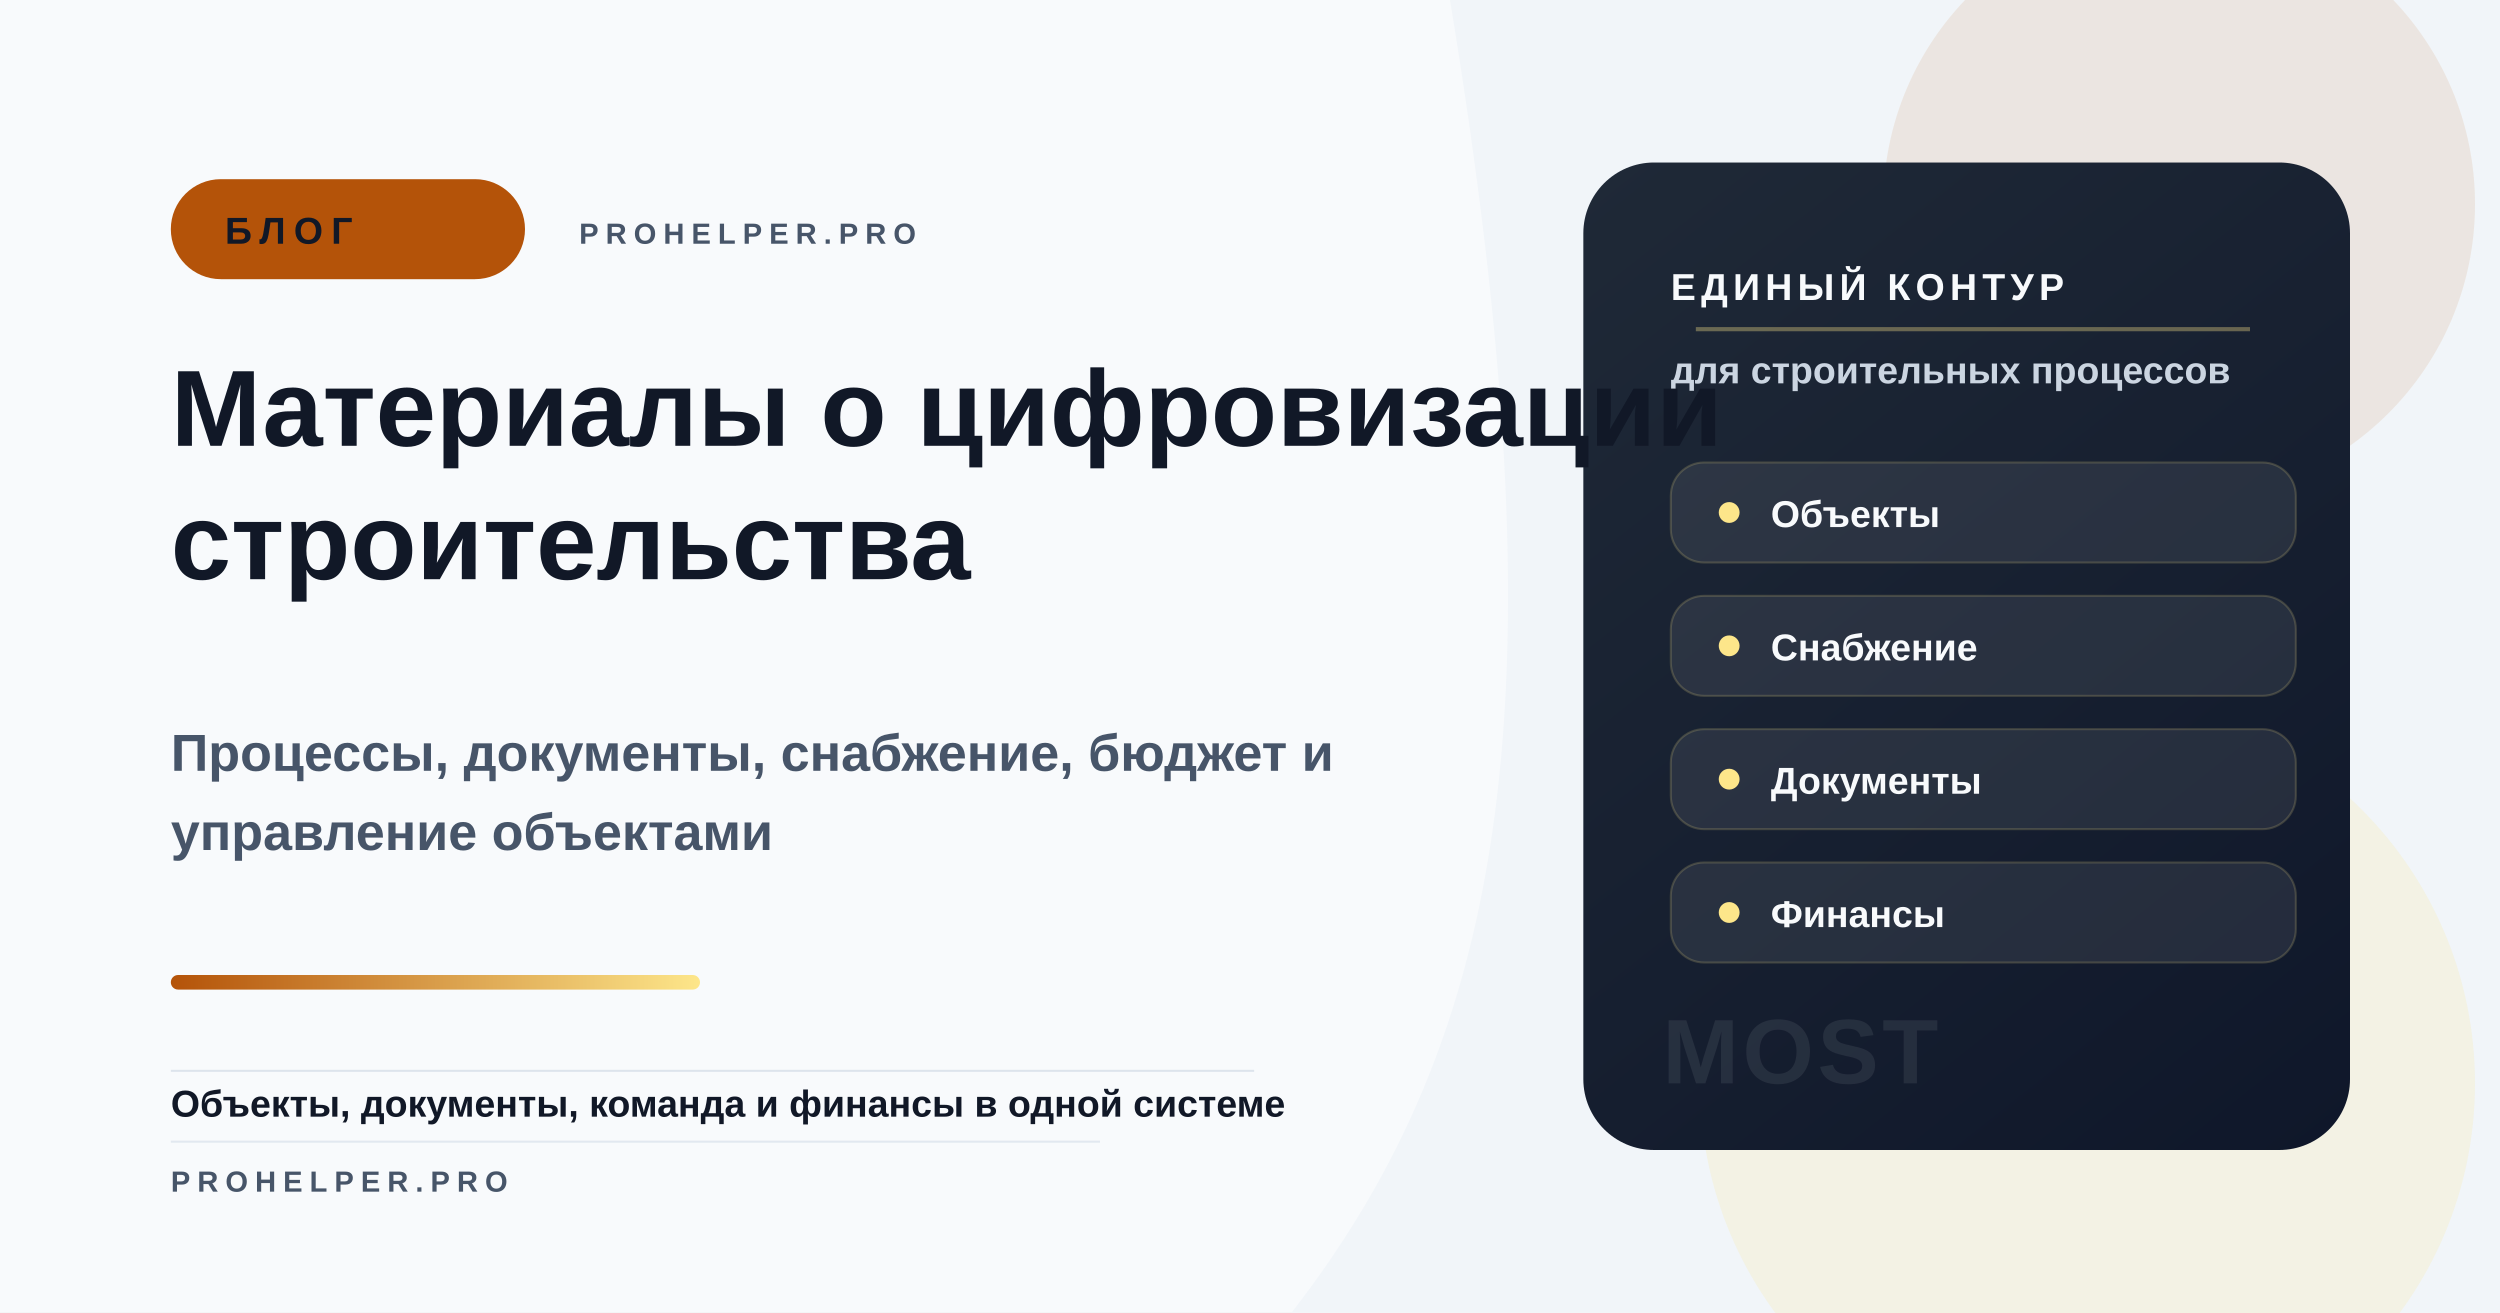
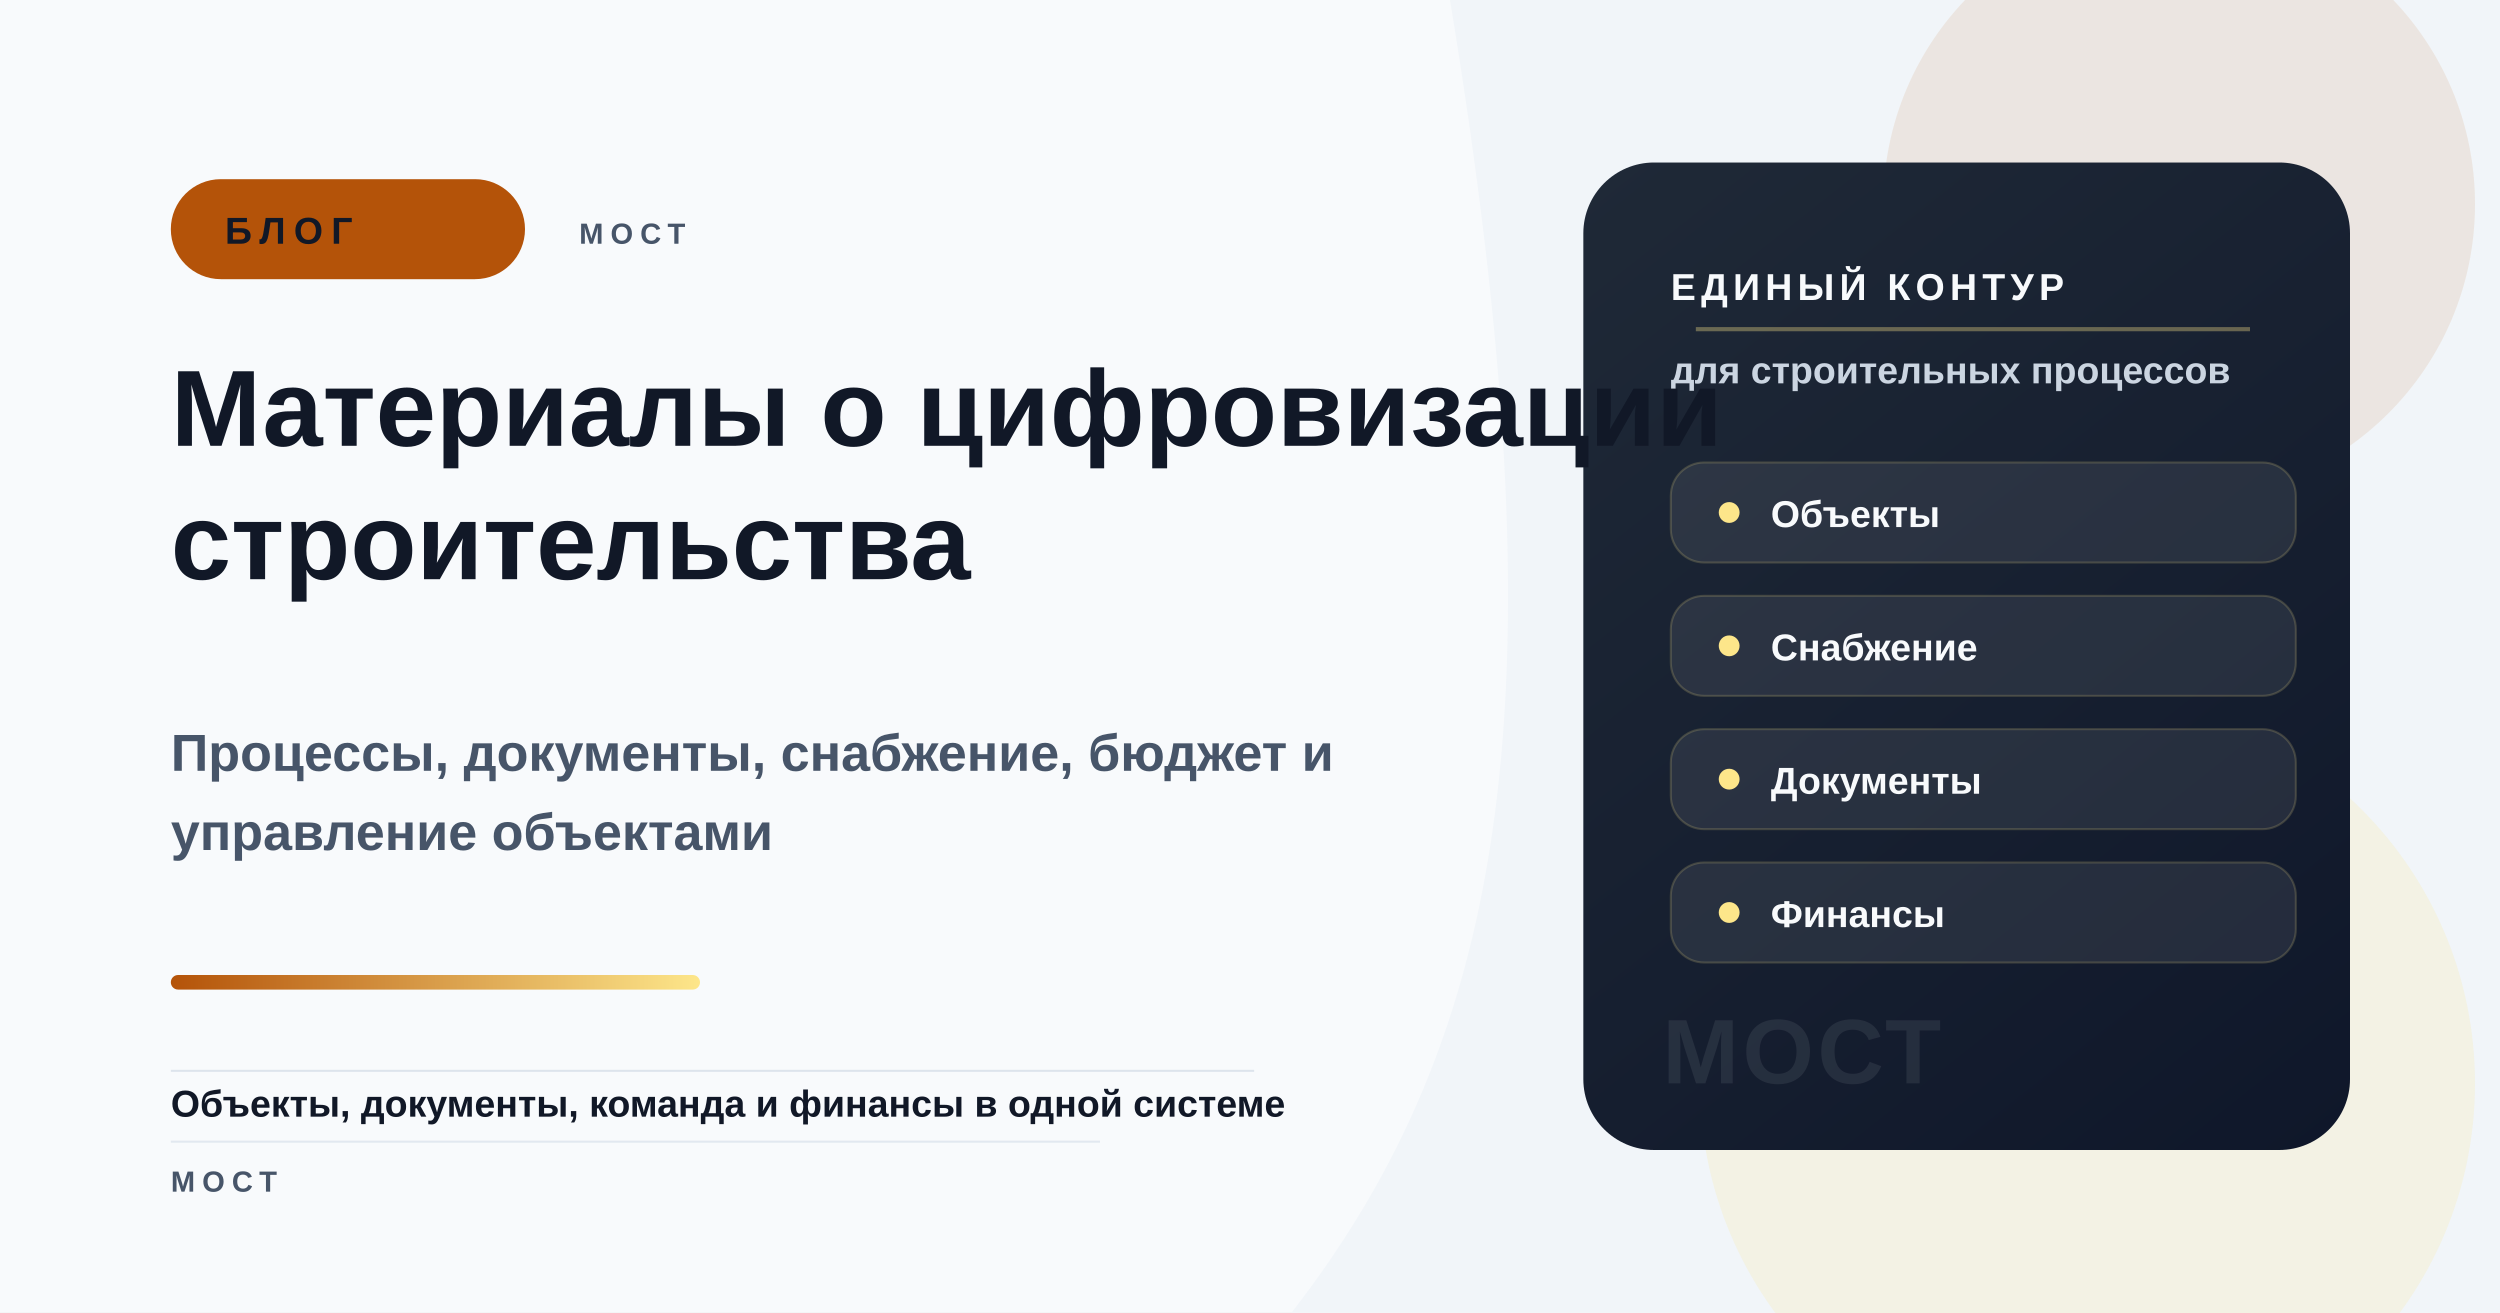
<svg xmlns="http://www.w3.org/2000/svg" width="1200" height="630" viewBox="0 0 1200 630" fill="none">
  <defs>
    <linearGradient id="panel-blog" x1="760" y1="82" x2="1128" y2="548" gradientUnits="userSpaceOnUse">
      <stop stop-color="#1F2937" />
      <stop offset="1" stop-color="#0F172A" />
    </linearGradient>
    <linearGradient id="accent-blog" x1="0" y1="0" x2="1" y2="0">
      <stop stop-color="#B45309" />
      <stop offset="1" stop-color="#FDE68A" />
    </linearGradient>
    <style>
      .brand { font-family: 'Segoe UI', Arial, sans-serif; font-size: 18px; font-weight: 800; letter-spacing: 0.22em; fill: #111827; }
      .domain { font-family: 'Segoe UI', Arial, sans-serif; font-size: 14px; font-weight: 700; letter-spacing: 0.24em; fill: #475569; }
      .title { font-family: 'Segoe UI', Arial, sans-serif; font-size: 52px; font-weight: 800; fill: #111827; }
      .subtitle { font-family: 'Segoe UI', Arial, sans-serif; font-size: 25px; font-weight: 600; fill: #475569; }
      .footer { font-family: 'Segoe UI', Arial, sans-serif; font-size: 18px; font-weight: 700; fill: #111827; }
      .panel-title { font-family: 'Segoe UI', Arial, sans-serif; font-size: 18px; font-weight: 800; letter-spacing: 0.14em; fill: #F8FAFC; }
      .panel-copy { font-family: 'Segoe UI', Arial, sans-serif; font-size: 18px; font-weight: 600; fill: #CBD5E1; }
      .capability { font-family: 'Segoe UI', Arial, sans-serif; font-size: 18px; font-weight: 700; fill: #F8FAFC; }
      .stamp { font-family: 'Segoe UI', Arial, sans-serif; font-size: 44px; font-weight: 900; letter-spacing: 0.04em; fill: #F8FAFC; opacity: 0.08; }
    </style>
  </defs>
  <rect width="1200" height="630" fill="#F8FAFC" />
  <path d="M696 0H1200V630H620C724 496 751 334 696 0Z" fill="#F1F5F9" />
  <path d="M82 514H602" stroke="#CBD5E1" stroke-width="1" stroke-opacity="0.6" />
  <path d="M82 548H528" stroke="#E2E8F0" stroke-width="1" />
  <circle cx="1046" cy="98" r="142" fill="#B45309" fill-opacity="0.10" />
  <circle cx="1002" cy="520" r="186" fill="#FDE68A" fill-opacity="0.18" />
  <rect x="760" y="78" width="368" height="474" rx="34" fill="url(#panel-blog)" />
  <path d="M814 158H1080" stroke="#FDE68A" stroke-width="2" stroke-opacity="0.35" />
  <text x="802" y="144" class="panel-title">ЕДИНЫЙ КОНТУР</text>
  <text x="802" y="184" class="panel-copy">для строительных процессов</text>
  <g>
    <rect x="802" y="222" width="300" height="48" rx="16" fill="#FFFFFF" fill-opacity="0.08" stroke="#FDE68A" stroke-opacity="0.18" />
    <circle cx="830" cy="246" r="5" fill="#FDE68A" />
    <text x="850" y="253" class="capability">Объекты</text>
  </g>
  <g>
    <rect x="802" y="286" width="300" height="48" rx="16" fill="#FFFFFF" fill-opacity="0.08" stroke="#FDE68A" stroke-opacity="0.18" />
    <circle cx="830" cy="310" r="5" fill="#FDE68A" />
    <text x="850" y="317" class="capability">Снабжение</text>
  </g>
  <g>
    <rect x="802" y="350" width="300" height="48" rx="16" fill="#FFFFFF" fill-opacity="0.08" stroke="#FDE68A" stroke-opacity="0.18" />
    <circle cx="830" cy="374" r="5" fill="#FDE68A" />
    <text x="850" y="381" class="capability">Документы</text>
  </g>
  <g>
    <rect x="802" y="414" width="300" height="48" rx="16" fill="#FFFFFF" fill-opacity="0.08" stroke="#FDE68A" stroke-opacity="0.18" />
    <circle cx="830" cy="438" r="5" fill="#FDE68A" />
    <text x="850" y="445" class="capability">Финансы</text>
  </g>
-   <text x="798" y="520" class="stamp">MOST</text>
+   <text x="798" y="520" class="stamp">МОСТ</text>
  <rect x="82" y="86" width="170" height="48" rx="24" fill="#B45309" />
  <text x="108" y="117" class="brand" fill="#FFFFFF">БЛОГ</text>
-   <text x="278" y="117" class="domain">PROHELPER.PRO</text>
+   <text x="278" y="117" class="domain">МОСТ</text>
  <text x="82" y="214" class="title">Материалы о цифровизации</text>
  <text x="82" y="278" class="title">строительства</text>
  <text x="82" y="370" class="subtitle">Процессы, документы, снабжение, бюджет и</text>
  <text x="82" y="408" class="subtitle">управление объектами</text>
  <rect x="82" y="468" width="254" height="7" rx="3.5" fill="url(#accent-blog)" />
  <text x="82" y="536" class="footer">Объекты, документы, команда и финансы в одной системе</text>
-   <text x="82" y="572" class="domain">PROHELPER.PRO</text>
+   <text x="82" y="572" class="domain">МОСТ</text>
</svg>
